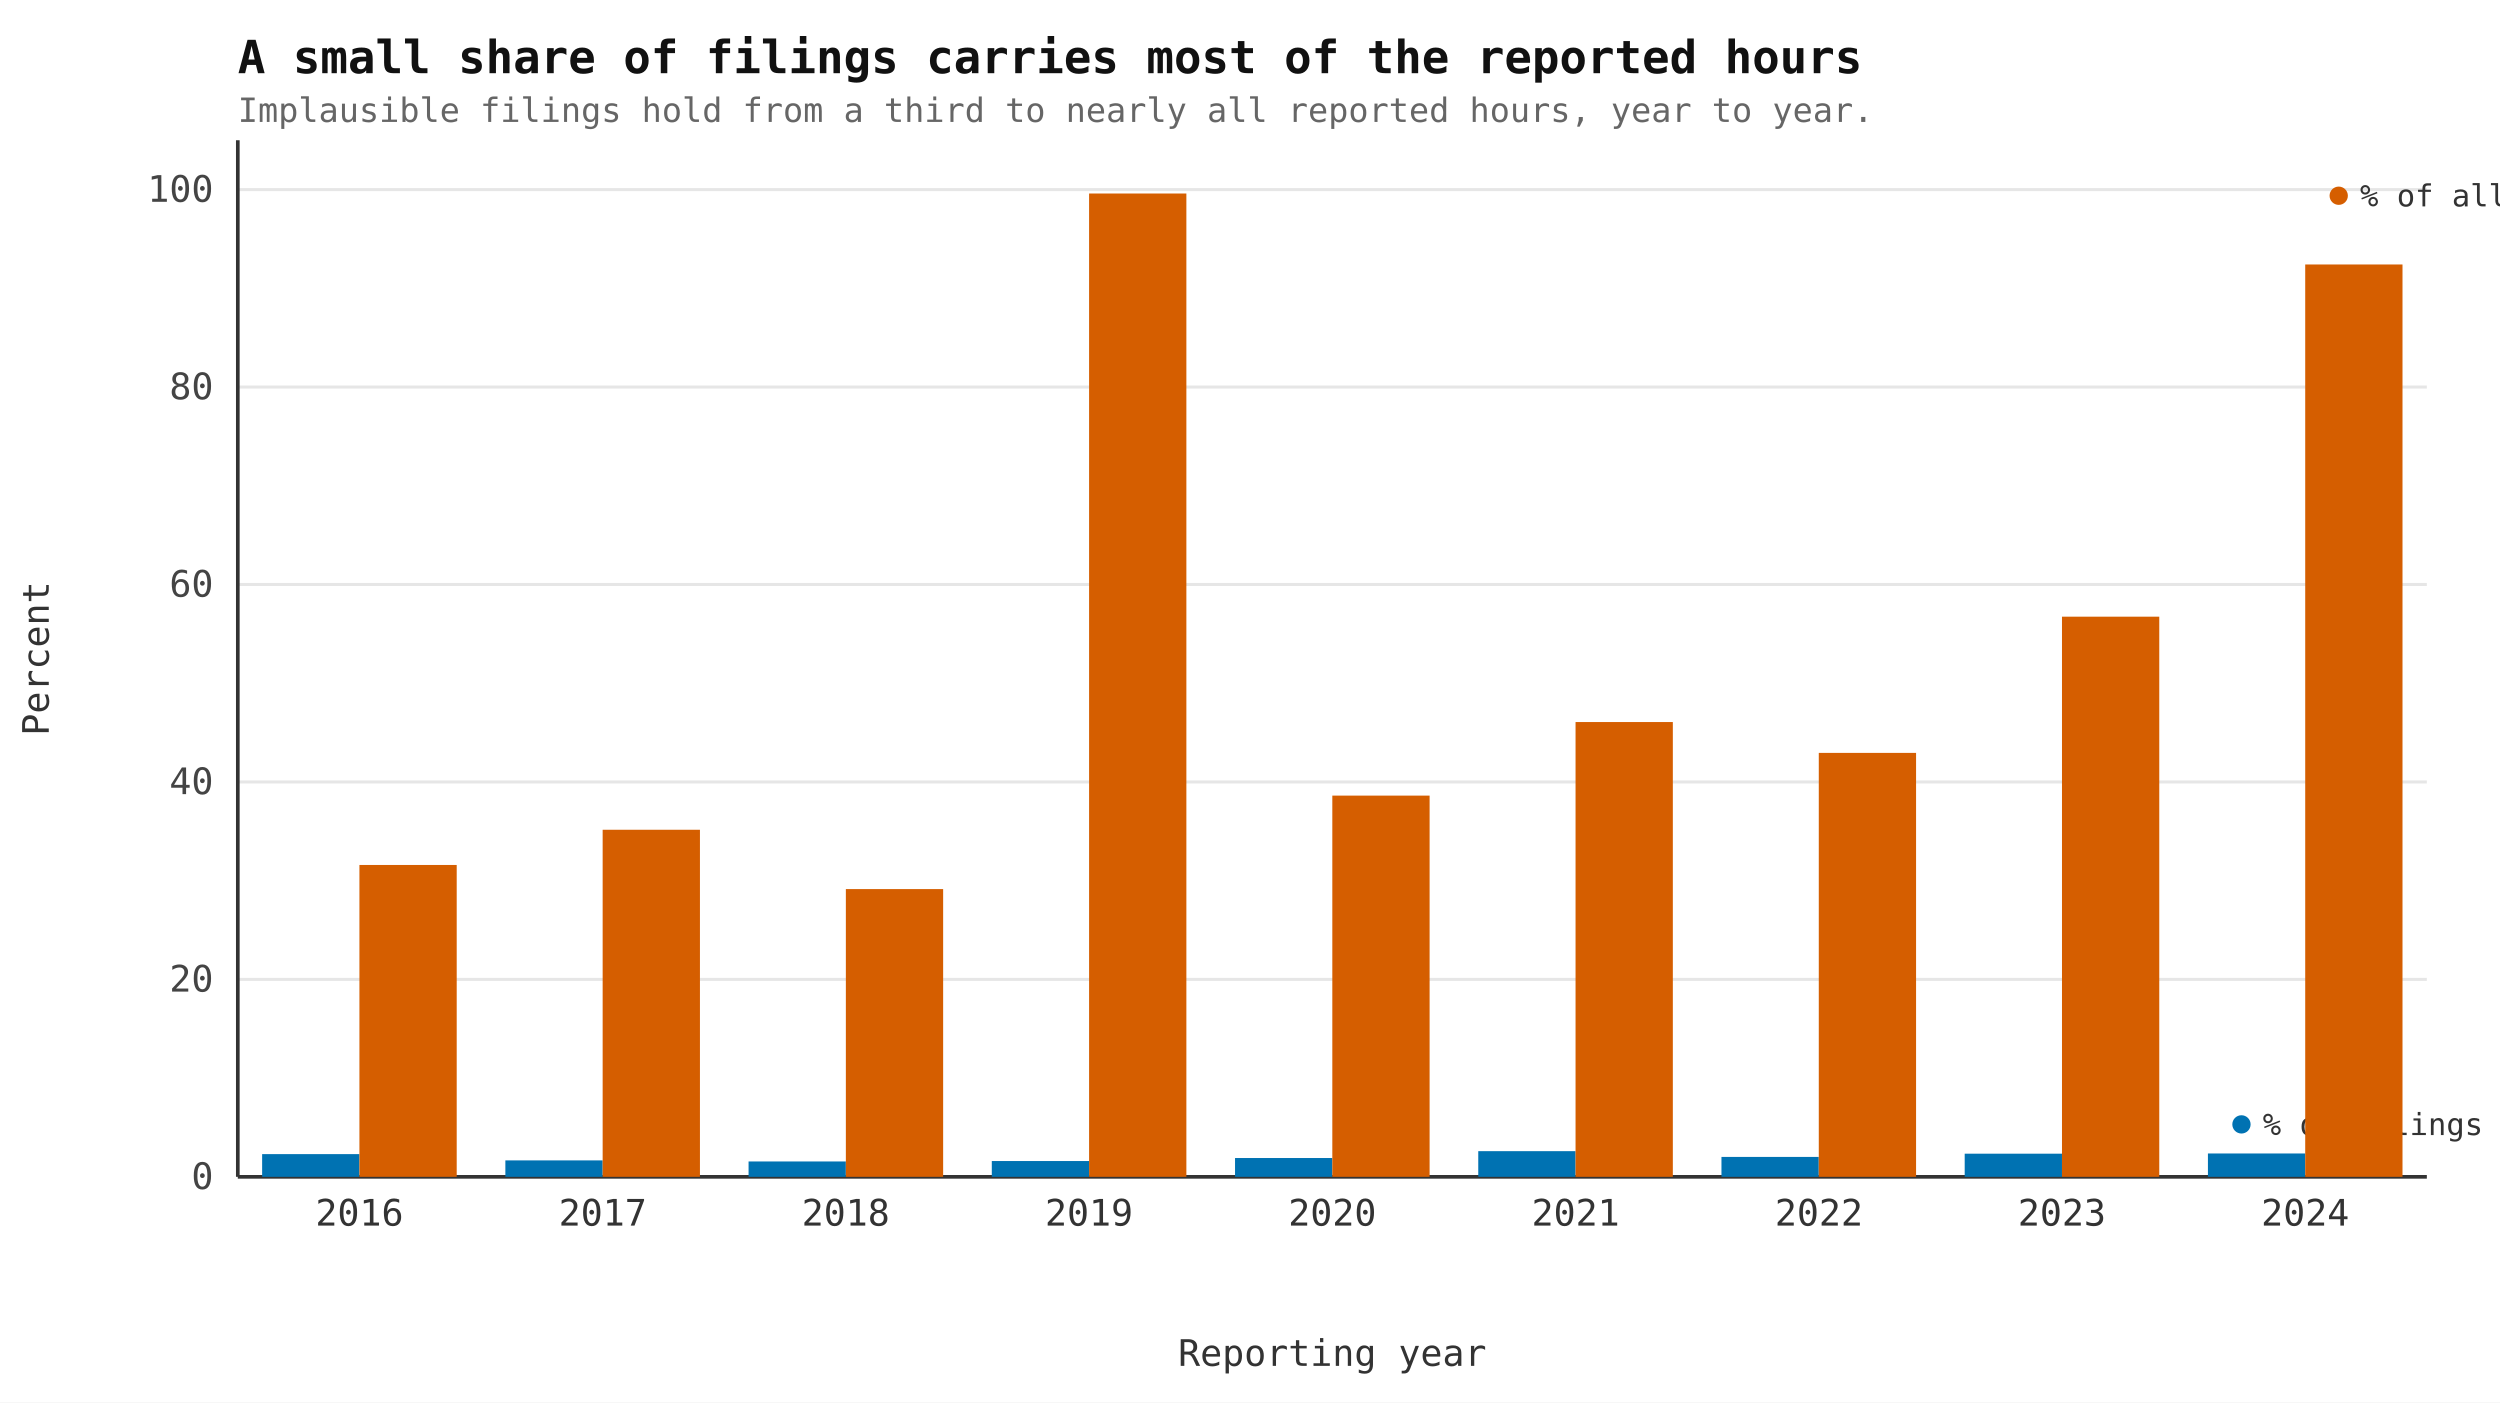
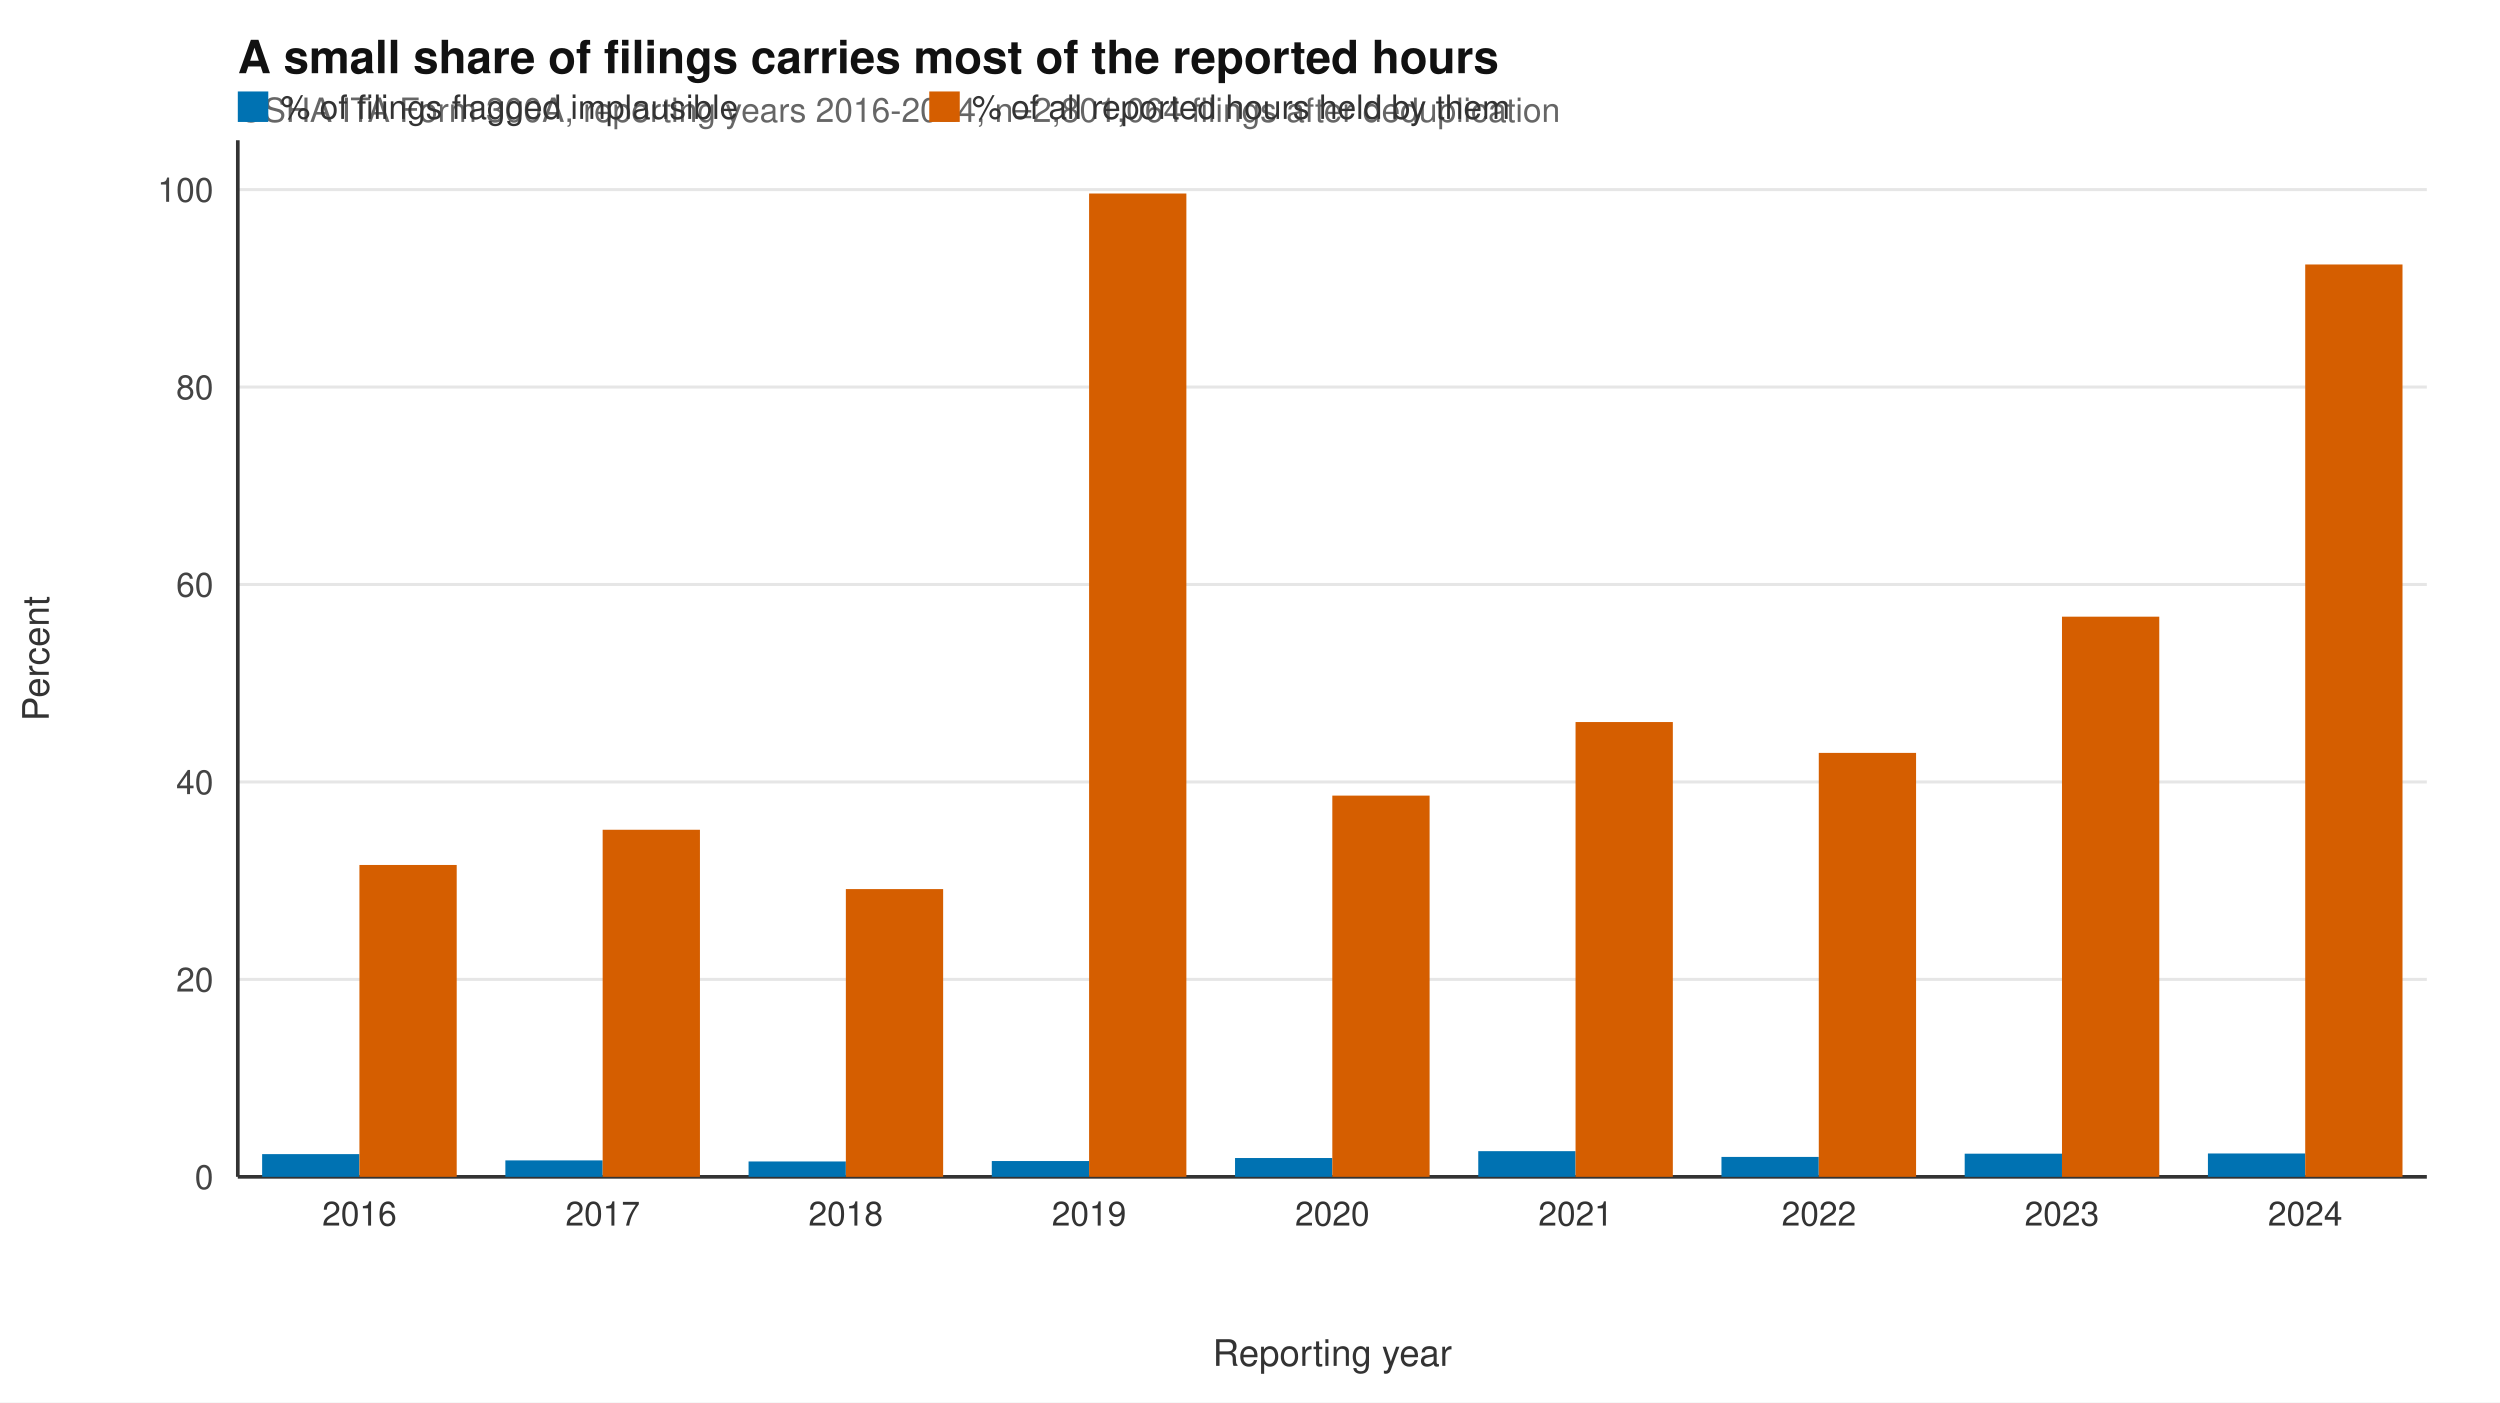
- <svg xmlns="http://www.w3.org/2000/svg" width="820" height="460" viewBox="0 0 820 460" font-family="'IBM Plex Mono', ui-monospace, 'SF Mono', Menlo, Consolas, monospace">
+ <svg xmlns="http://www.w3.org/2000/svg" width="820" height="460" viewBox="0 0 820 460" font-family="system-ui, -apple-system, 'Segoe UI', Helvetica, Arial, sans-serif">
  <rect x="0" y="0" width="820" height="460" fill="#ffffff" />
  <line x1="78" y1="386.00" x2="796" y2="386.00" stroke="#e6e6e6" stroke-width="1" />
-   <text x="70" y="390.00" font-size="12" text-anchor="end" fill="#444">0</text>
+   <text x="70" y="390.00" font-size="11" text-anchor="end" fill="#444">0</text>
  <line x1="78" y1="321.24" x2="796" y2="321.24" stroke="#e6e6e6" stroke-width="1" />
-   <text x="70" y="325.24" font-size="12" text-anchor="end" fill="#444">20</text>
+   <text x="70" y="325.24" font-size="11" text-anchor="end" fill="#444">20</text>
  <line x1="78" y1="256.48" x2="796" y2="256.48" stroke="#e6e6e6" stroke-width="1" />
-   <text x="70" y="260.48" font-size="12" text-anchor="end" fill="#444">40</text>
+   <text x="70" y="260.48" font-size="11" text-anchor="end" fill="#444">40</text>
  <line x1="78" y1="191.71" x2="796" y2="191.71" stroke="#e6e6e6" stroke-width="1" />
-   <text x="70" y="195.71" font-size="12" text-anchor="end" fill="#444">60</text>
+   <text x="70" y="195.71" font-size="11" text-anchor="end" fill="#444">60</text>
  <line x1="78" y1="126.95" x2="796" y2="126.95" stroke="#e6e6e6" stroke-width="1" />
-   <text x="70" y="130.95" font-size="12" text-anchor="end" fill="#444">80</text>
+   <text x="70" y="130.95" font-size="11" text-anchor="end" fill="#444">80</text>
  <line x1="78" y1="62.19" x2="796" y2="62.19" stroke="#e6e6e6" stroke-width="1" />
-   <text x="70" y="66.19" font-size="12" text-anchor="end" fill="#444">100</text>
+   <text x="70" y="66.19" font-size="11" text-anchor="end" fill="#444">100</text>
  <line x1="78" y1="46" x2="78" y2="386" stroke="#333" stroke-width="1.2" />
  <line x1="78" y1="386" x2="796" y2="386" stroke="#333" stroke-width="1.2" />
  <rect x="85.98" y="378.55" width="31.91" height="7.45" fill="#0072B2" />
  <rect x="165.76" y="380.61" width="31.91" height="5.39" fill="#0072B2" />
  <rect x="245.53" y="380.96" width="31.91" height="5.04" fill="#0072B2" />
  <rect x="325.31" y="380.82" width="31.91" height="5.18" fill="#0072B2" />
  <rect x="405.09" y="379.83" width="31.91" height="6.17" fill="#0072B2" />
  <rect x="484.87" y="377.58" width="31.91" height="8.42" fill="#0072B2" />
  <rect x="564.64" y="379.47" width="31.91" height="6.53" fill="#0072B2" />
  <rect x="644.42" y="378.41" width="31.91" height="7.59" fill="#0072B2" />
  <rect x="724.20" y="378.34" width="31.91" height="7.66" fill="#0072B2" />
-   <circle cx="735.2" cy="368.8" r="3" fill="#0072B2" />
-   <text x="742.2" y="372.3" font-size="10" text-anchor="start" fill="#333">% of filings flagged implausible</text>
  <rect x="117.89" y="283.71" width="31.91" height="102.29" fill="#D55E00" />
  <rect x="197.67" y="272.16" width="31.91" height="113.84" fill="#D55E00" />
  <rect x="277.44" y="291.62" width="31.91" height="94.38" fill="#D55E00" />
  <rect x="357.22" y="63.47" width="31.91" height="322.53" fill="#D55E00" />
  <rect x="437.00" y="260.96" width="31.91" height="125.04" fill="#D55E00" />
  <rect x="516.78" y="236.83" width="31.91" height="149.17" fill="#D55E00" />
  <rect x="596.56" y="246.95" width="31.91" height="139.05" fill="#D55E00" />
  <rect x="676.33" y="202.27" width="31.91" height="183.73" fill="#D55E00" />
  <rect x="756.11" y="86.75" width="31.91" height="299.25" fill="#D55E00" />
-   <circle cx="767.1" cy="64.2" r="3" fill="#D55E00" />
-   <text x="774.1" y="67.7" font-size="10" text-anchor="start" fill="#333">% of all reported hours held by them</text>
-   <text x="117.9" y="402.0" font-size="12" text-anchor="middle" fill="#333" transform="rotate(0 117.9 402.0)">2016</text>
-   <text x="197.7" y="402.0" font-size="12" text-anchor="middle" fill="#333" transform="rotate(0 197.7 402.0)">2017</text>
-   <text x="277.4" y="402.0" font-size="12" text-anchor="middle" fill="#333" transform="rotate(0 277.4 402.0)">2018</text>
-   <text x="357.2" y="402.0" font-size="12" text-anchor="middle" fill="#333" transform="rotate(0 357.2 402.0)">2019</text>
-   <text x="437.0" y="402.0" font-size="12" text-anchor="middle" fill="#333" transform="rotate(0 437.0 402.0)">2020</text>
-   <text x="516.8" y="402.0" font-size="12" text-anchor="middle" fill="#333" transform="rotate(0 516.8 402.0)">2021</text>
-   <text x="596.6" y="402.0" font-size="12" text-anchor="middle" fill="#333" transform="rotate(0 596.6 402.0)">2022</text>
-   <text x="676.3" y="402.0" font-size="12" text-anchor="middle" fill="#333" transform="rotate(0 676.3 402.0)">2023</text>
-   <text x="756.1" y="402.0" font-size="12" text-anchor="middle" fill="#333" transform="rotate(0 756.1 402.0)">2024</text>
+   <text x="117.9" y="402.0" font-size="11" text-anchor="middle" fill="#333" transform="rotate(0 117.9 402.0)">2016</text>
+   <text x="197.7" y="402.0" font-size="11" text-anchor="middle" fill="#333" transform="rotate(0 197.7 402.0)">2017</text>
+   <text x="277.4" y="402.0" font-size="11" text-anchor="middle" fill="#333" transform="rotate(0 277.4 402.0)">2018</text>
+   <text x="357.2" y="402.0" font-size="11" text-anchor="middle" fill="#333" transform="rotate(0 357.2 402.0)">2019</text>
+   <text x="437.0" y="402.0" font-size="11" text-anchor="middle" fill="#333" transform="rotate(0 437.0 402.0)">2020</text>
+   <text x="516.8" y="402.0" font-size="11" text-anchor="middle" fill="#333" transform="rotate(0 516.8 402.0)">2021</text>
+   <text x="596.6" y="402.0" font-size="11" text-anchor="middle" fill="#333" transform="rotate(0 596.6 402.0)">2022</text>
+   <text x="676.3" y="402.0" font-size="11" text-anchor="middle" fill="#333" transform="rotate(0 676.3 402.0)">2023</text>
+   <text x="756.1" y="402.0" font-size="11" text-anchor="middle" fill="#333" transform="rotate(0 756.1 402.0)">2024</text>
  <text x="78" y="24" font-size="15" font-weight="600" fill="#111">A small share of filings carries most of the reported hours</text>
-   <text x="78" y="40" font-size="11" fill="#666">Implausible filings hold from a third to nearly all reported hours, year to year.</text>
+   <text x="78" y="40" font-size="11" fill="#666">OSHA ITA Form 300A, reporting years 2016-2024, n=2,801,064 filings after deduplication</text>
  <text x="437.0" y="448" font-size="12" text-anchor="middle" fill="#333">Reporting year</text>
  <text x="16" y="216.0" font-size="12" text-anchor="middle" fill="#333" transform="rotate(-90 16 216.0)">Percent</text>
+   <rect x="78.0" y="30" width="10" height="10" fill="#0072B2" />
+   <text x="92.0" y="39" font-size="11" fill="#333">% of filings flagged implausible</text>
+   <rect x="304.8" y="30" width="10" height="10" fill="#D55E00" />
+   <text x="318.8" y="39" font-size="11" fill="#333">% of all reported hours held by them</text>
</svg>
